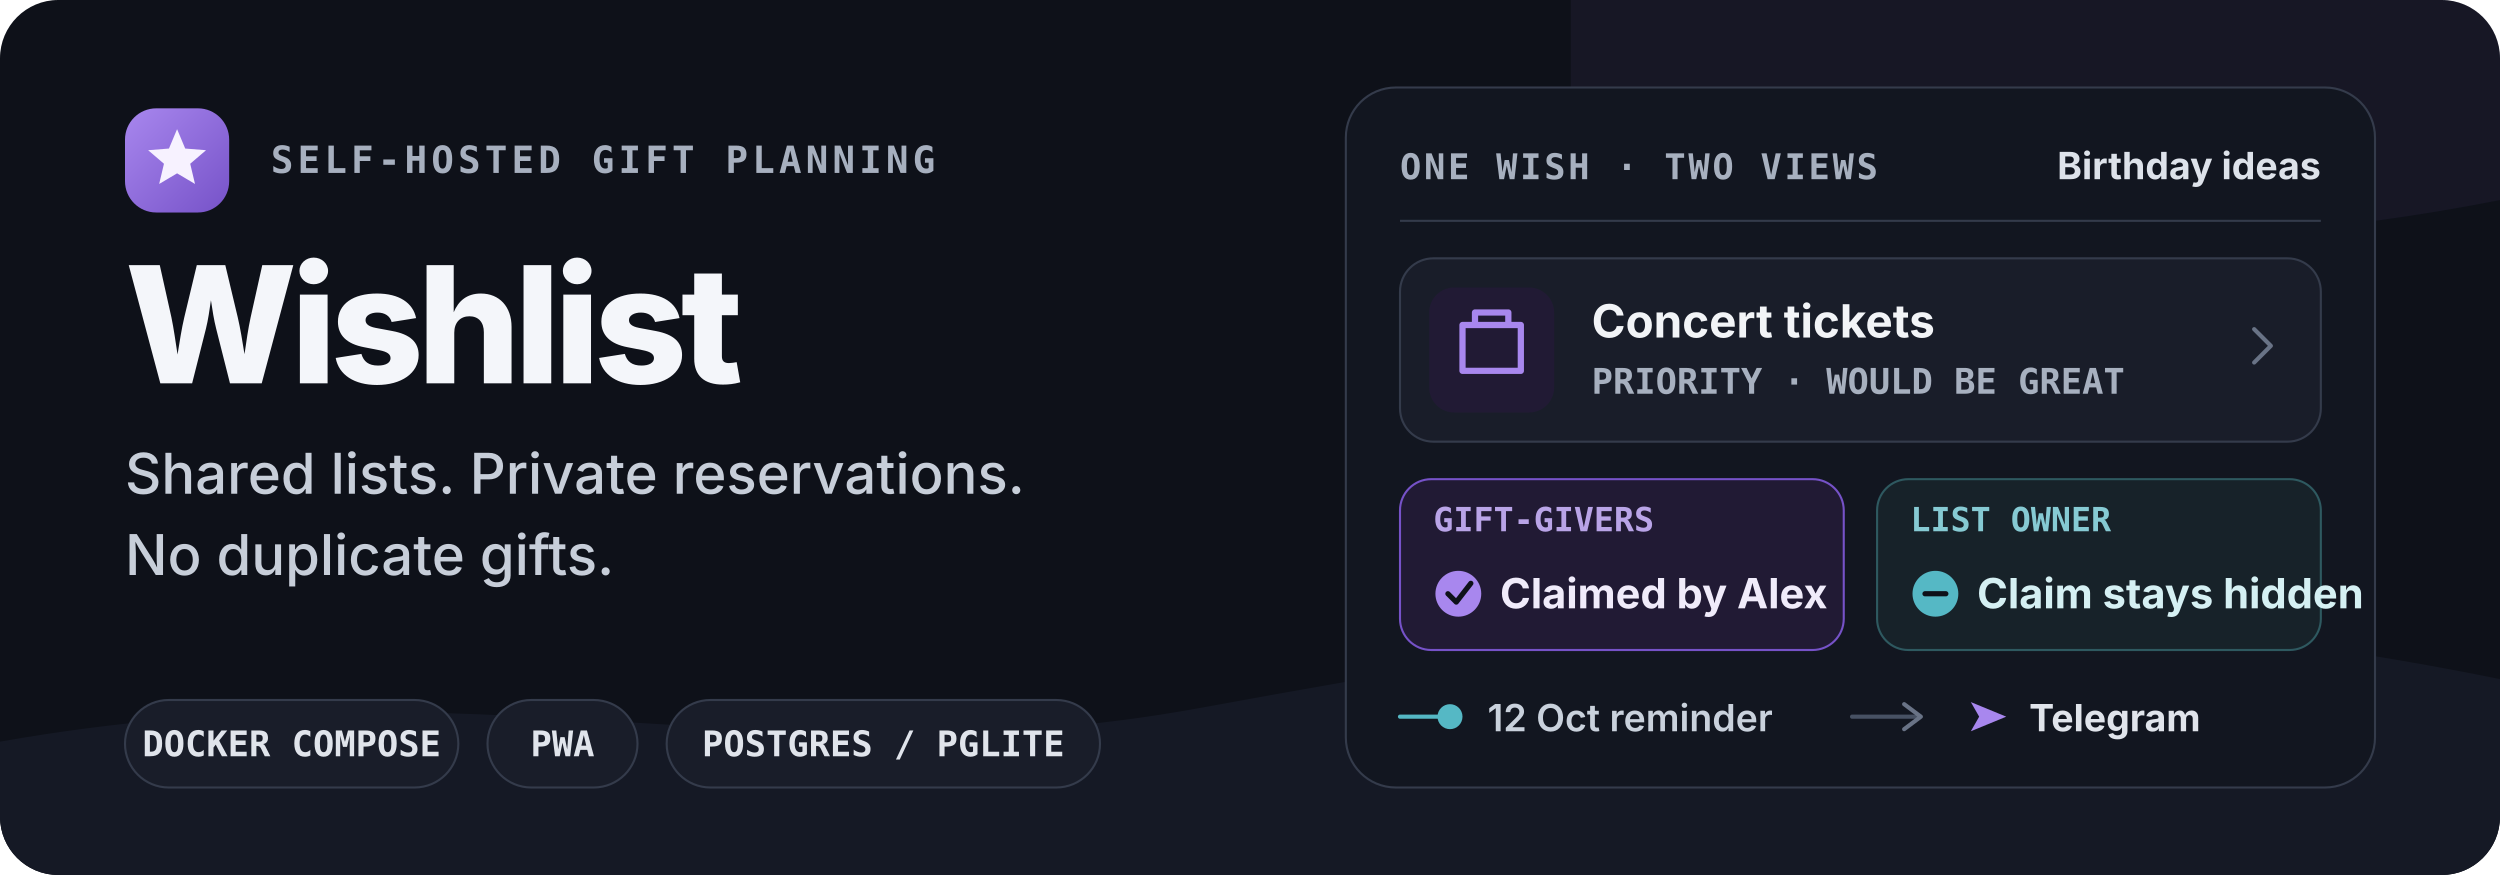
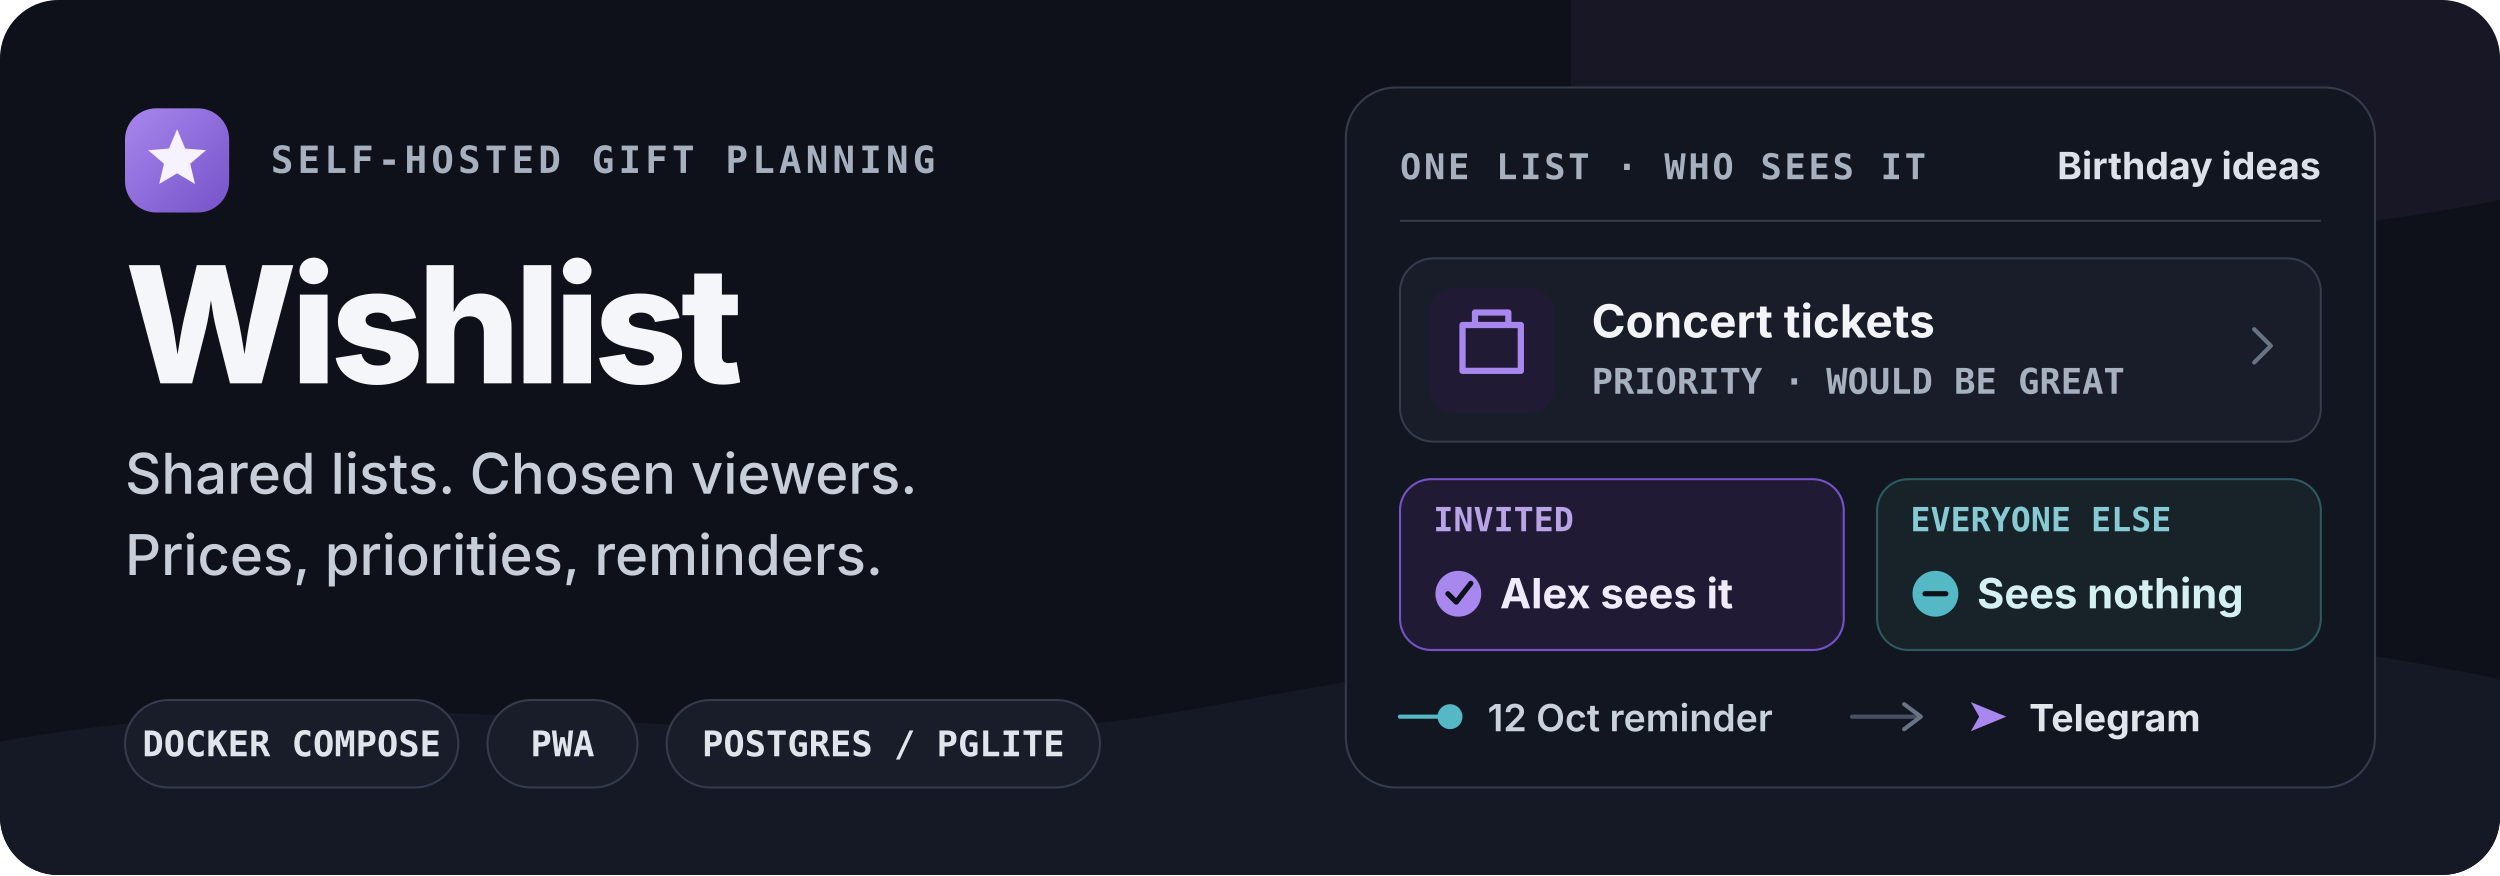
<svg xmlns="http://www.w3.org/2000/svg" width="1200" height="420" viewBox="0 0 1200 420" role="img" aria-labelledby="title desc">
  <defs>
    <linearGradient id="brand" x1="0" y1="0" x2="1" y2="1">
      <stop offset="0" stop-color="#A887EE" />
      <stop offset="1" stop-color="#7652C8" />
    </linearGradient>
    <clipPath id="canvas">
      <rect width="1200" height="420" rx="28" />
    </clipPath>
  </defs>
  <g clip-path="url(#canvas)">
    <rect width="1200" height="420" fill="#0E1119" />
    <path d="M0 356C226 316 378 376 575 340S945 274 1200 326V420H0Z" fill="#151925" />
    <path d="M754 0H1200V96C1043 127 913 116 754 72Z" fill="#8F68D8" opacity=".07" />
    <g id="title-block" transform="translate(60 52)">
      <g aria-label="Wishlist brand mark">
        <rect width="50" height="50" rx="15" fill="url(#brand)" />
        <path d="M25 10l3.9 9.3 10 .8-7.6 6.5 2.3 9.7-8.6-5.1-8.6 5.1 2.3-9.7-7.6-6.5 10-.8L25 10z" fill="#F7F2FF" />
      </g>
      <text x="70" y="31" fill="#A7B0BF" font-family="ui-monospace, SFMono-Regular, Menlo, Consolas, monospace" font-size="18" font-weight="700" letter-spacing="2">
        SELF-HOSTED GIFT PLANNING
      </text>
      <text x="0" y="132" fill="#F4F6FA" font-family="-apple-system, BlinkMacSystemFont, Segoe UI, sans-serif" font-size="78" font-weight="760" letter-spacing="-3">
        Wishlist
      </text>
      <text x="0" y="185" fill="#C7CED9" font-family="-apple-system, BlinkMacSystemFont, Segoe UI, sans-serif" font-size="27" font-weight="520">
-         Shared lists. Private reservations.
+         Shared lists. Chosen viewers.
      </text>
      <text x="0" y="224" fill="#C7CED9" font-family="-apple-system, BlinkMacSystemFont, Segoe UI, sans-serif" font-size="27" font-weight="520">
-         No duplicate gifts.
+         Prices, priorities, reminders.
      </text>
      <g transform="translate(0 284)" font-family="ui-monospace, SFMono-Regular, Menlo, Consolas, monospace" font-size="17" font-weight="650">
        <rect width="160" height="42" rx="21" fill="#191D29" stroke="#343B4B" />
        <text x="80" y="27" fill="#E0E4EB" text-anchor="middle">DOCKER COMPOSE</text>
        <rect x="174" width="72" height="42" rx="21" fill="#191D29" stroke="#343B4B" />
        <text x="210" y="27" fill="#E0E4EB" text-anchor="middle">PWA</text>
        <rect x="260" width="208" height="42" rx="21" fill="#191D29" stroke="#343B4B" />
        <text x="364" y="27" fill="#E0E4EB" text-anchor="middle">POSTGRES / PGLITE</text>
      </g>
    </g>
    <g id="privacy-proof" transform="translate(646 42)">
      <rect width="494" height="336" rx="24" fill="#121620" stroke="#343B4B" />
      <g transform="translate(26 24)">
        <text x="0" y="20" fill="#A7B0BF" font-family="ui-monospace, SFMono-Regular, Menlo, Consolas, monospace" font-size="17" font-weight="700" letter-spacing="1.3">
-           ONE WISH · TWO VIEWS
+           ONE LIST · WHO SEES IT
        </text>
        <text x="442" y="20" fill="#DDE2EA" font-family="-apple-system, BlinkMacSystemFont, Segoe UI, sans-serif" font-size="18" font-weight="650" text-anchor="end">
          Birthday ideas
        </text>
        <line x1="0" y1="40" x2="442" y2="40" stroke="#343B4B" />
        <g transform="translate(0 58)">
          <rect width="442" height="88" rx="16" fill="#191D29" stroke="#343B4B" />
          <rect x="14" y="14" width="60" height="60" rx="12" fill="#211A34" />
          <path d="M30 32h28v22H30zM36 32v-6h16v6" fill="none" stroke="#A887EE" stroke-width="3" stroke-linejoin="round" />
          <text x="92" y="38" fill="#F2F4F7" font-family="-apple-system, BlinkMacSystemFont, Segoe UI, sans-serif" font-size="22" font-weight="680">
            Concert tickets
          </text>
          <text x="92" y="65" fill="#A7B0BF" font-family="ui-monospace, SFMono-Regular, Menlo, Consolas, monospace" font-size="17" font-weight="650">
            PRIORITY · WOULD BE GREAT
          </text>
          <path d="M410 34l8 8-8 8" fill="none" stroke="#697386" stroke-width="2" stroke-linecap="round" stroke-linejoin="round" />
        </g>
        <g transform="translate(0 164)">
          <rect width="213" height="82" rx="15" fill="#211A34" stroke="#7652C8" />
          <text x="16" y="25" fill="#B9A4E7" font-family="ui-monospace, SFMono-Regular, Menlo, Consolas, monospace" font-size="16" font-weight="700">
-             GIFT-GIVERS
+             INVITED
          </text>
          <circle cx="28" cy="55" r="11" fill="#A887EE" />
          <path d="M23 55l4 4 7-9" fill="none" stroke="#0E1119" stroke-width="2.5" stroke-linecap="round" stroke-linejoin="round" />
          <text x="48" y="62" fill="#F0EBFA" font-family="-apple-system, BlinkMacSystemFont, Segoe UI, sans-serif" font-size="20" font-weight="680">
-             Claimed by Alex
+             Alex sees it
          </text>
        </g>
        <g transform="translate(229 164)">
          <rect width="213" height="82" rx="15" fill="#172229" stroke="#2E5960" />
          <text x="16" y="25" fill="#86CAD3" font-family="ui-monospace, SFMono-Regular, Menlo, Consolas, monospace" font-size="16" font-weight="700">
-             LIST OWNER
+             EVERYONE ELSE
          </text>
          <circle cx="28" cy="55" r="11" fill="#55B8C5" />
          <path d="M23 55h10" stroke="#0E1119" stroke-width="2.5" stroke-linecap="round" />
          <text x="48" y="62" fill="#D5F0F3" font-family="-apple-system, BlinkMacSystemFont, Segoe UI, sans-serif" font-size="20" font-weight="680">
-             Claim stays hidden
+             Sees nothing
          </text>
        </g>
        <g transform="translate(0 264)">
          <path d="M0 14h18" stroke="#55B8C5" stroke-width="2" stroke-linecap="round" />
          <circle cx="24" cy="14" r="6" fill="#55B8C5" />
          <text x="42" y="21" fill="#C9D1DC" font-family="-apple-system, BlinkMacSystemFont, Segoe UI, sans-serif" font-size="18" font-weight="620">
            12 Oct reminder
          </text>
          <path d="M217 14h32" stroke="#475163" stroke-width="2" stroke-linecap="round" />
          <path d="M242 8l8 6-8 6" fill="none" stroke="#697386" stroke-width="2" stroke-linecap="round" stroke-linejoin="round" />
          <path d="M274 7l17 7-17 7 4-7z" fill="#A887EE" />
          <text x="302" y="21" fill="#E0E4EB" font-family="-apple-system, BlinkMacSystemFont, Segoe UI, sans-serif" font-size="18" font-weight="650">
            Telegram
          </text>
        </g>
      </g>
    </g>
  </g>
</svg>
